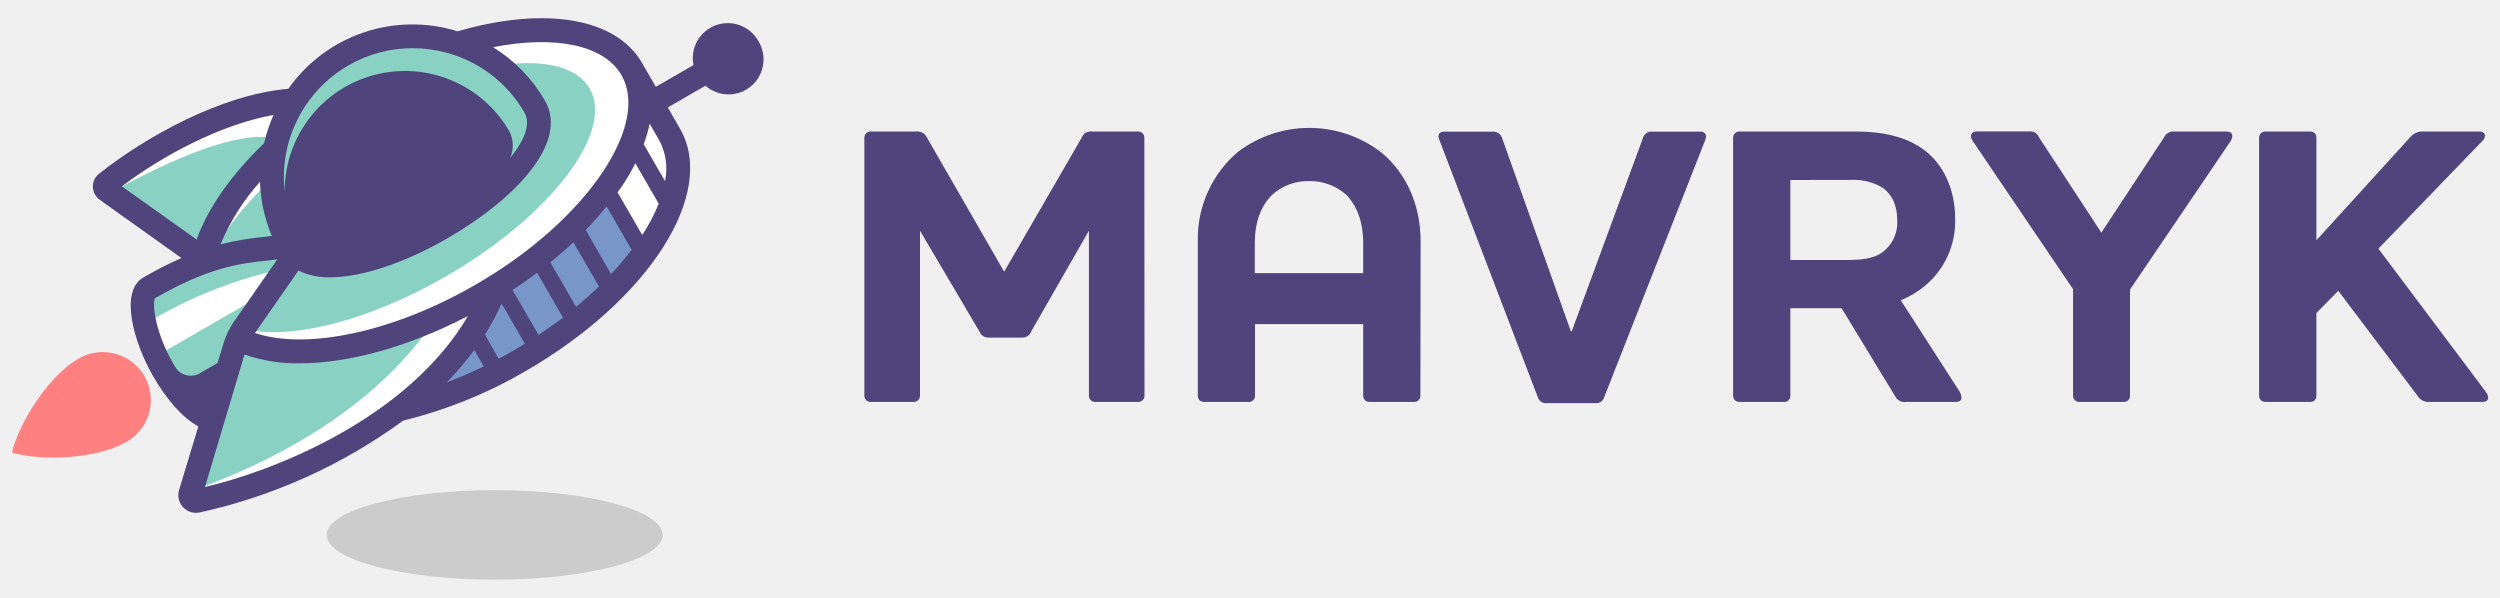
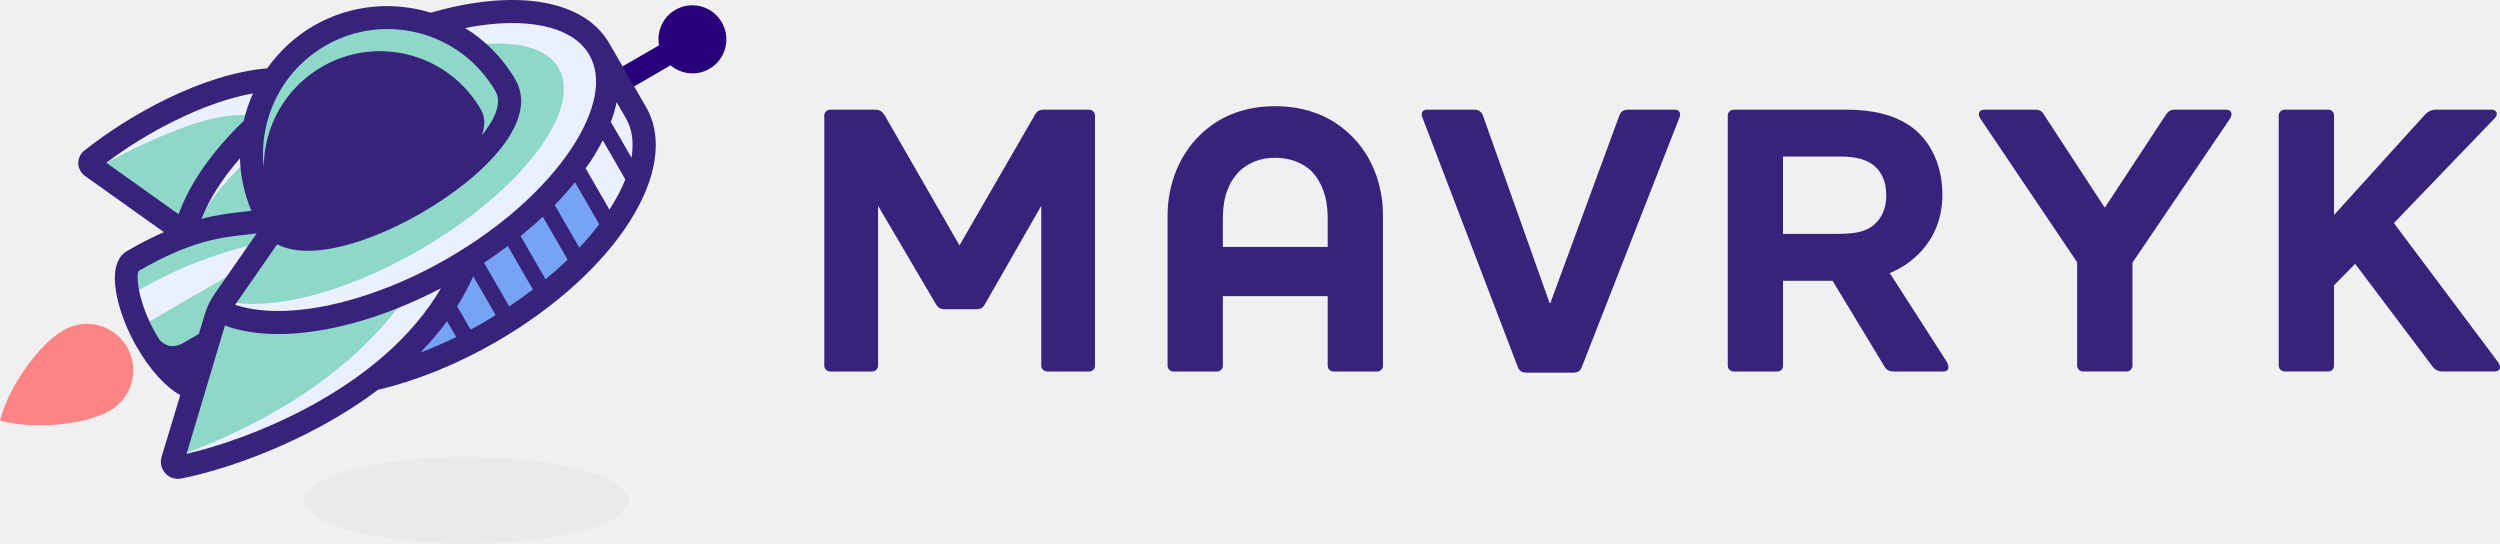
- <svg xmlns="http://www.w3.org/2000/svg" id="Layer_1" data-name="Layer 1" viewBox="0 0 500 119.56">
-   <defs>
-     <style>.cls-1{fill:#88d1c3;}.cls-2{fill:#7996c9;}.cls-3{fill:#ff8080;}.cls-4{fill:#fff;}.cls-5{fill:#4f457c;}.cls-6{opacity:0.15;}</style>
-   </defs>
-   <path class="cls-1" d="M40.65,51.78,20.38,37.36C29.05,30.23,45.14,20.77,59,20" />
-   <ellipse class="cls-2" cx="92.52" cy="50.5" rx="48.89" ry="24.29" transform="translate(-12.86 53.02) rotate(-30)" />
-   <path class="cls-3" d="M15.54,71.83C9.93,75.06,3.92,84.2,2.38,90.51c6.23,1.82,17.15,1.18,22.76-2.06a9.6,9.6,0,1,0-9.6-16.62Z" />
-   <ellipse class="cls-4" cx="85" cy="37.49" rx="48.89" ry="24.29" transform="translate(-7.36 47.52) rotate(-30)" />
-   <ellipse class="cls-1" cx="80.13" cy="39.53" rx="43.65" ry="18.16" transform="translate(-9.03 45.36) rotate(-30)" />
-   <path class="cls-4" d="M121.44,38.15l6.71,11.64s3.07-2.41,4.15-4.59,5.77-10.74,2.29-17-4.93-8.15-6-4.61S121.44,38.15,121.44,38.15Z" />
-   <path class="cls-1" d="M69.37,69c-7.31,1.26-10.55,1-15.2-.14s-4.12.65-6.68,3.86-9.92,27.78-9.92,27.78,9.85,1,21-5.46,37.64-24.84,37.35-30.9-2.47-1.33-9.58.67S69.37,69,69.37,69Z" />
-   <path class="cls-4" d="M23,38c11.57-6.21,24.61-12,32-10.33,0,0,3.9-6.94,2.62-7.55S29.49,30.55,24.32,34.35,23,38,23,38Z" />
-   <path class="cls-1" d="M52.49,49.81a94.27,94.27,0,0,0-18,6.66c-4.47,2.33-6.26,3.21-6,5.32s5.5,14.57,8.05,16,6.52-.65,7.9-4,1.39-5.15,5.75-10.21S62.34,49.25,52.49,49.81Z" />
-   <path class="cls-4" d="M29.93,64.25a88,88,0,0,1,24.21-9.91l-2.77,5.27L31.75,70.93Z" />
-   <path class="cls-4" d="M40,97.57c7.81-2.95,30.34-11.64,44.73-30.47,0,0,10-6.77,11.47-6.62S87.21,77.63,72.44,86,37.67,103.71,40,97.57Z" />
-   <path class="cls-1" d="M107,21.35c7.79,13.48-41,41.66-48.81,28.18A28.18,28.18,0,1,1,107,21.35Z" />
-   <path class="cls-5" d="M151.7,8.26a7,7,0,0,0-13,4.75l-9.59,5.54,2.38,4.13,9.6-5.54A7,7,0,0,0,151.7,8.26Z" />
-   <path class="cls-5" d="M136,25.73l-7.66-13.26h0C123.09,3.56,109,1.21,91.51,6.26a30.36,30.36,0,0,0-33.85,11.5c-13.55,1.15-28.77,9.78-37.86,17a3.22,3.22,0,0,0-1.23,2.62A3.33,3.33,0,0,0,20,40L36.28,51.6a77.24,77.24,0,0,0-7.62,3.9c-4.88,2.82-1.8,13.22,1.94,19.7,2.82,4.9,6,8.41,9.07,10.08L35.8,98.05a3.54,3.54,0,0,0,3.38,4.52,3.88,3.88,0,0,0,.67-.06A108.45,108.45,0,0,0,80.64,84.12l0,0A91.6,91.6,0,0,0,105,74.29C129.82,60,143.45,38.62,136,25.73ZM124.28,15c2.75,4.76,1.42,11.65-3.74,19.42C115,42.64,106,50.68,95,57,78.77,66.38,61.31,70.08,51,66.6l8.69-12.48a13.87,13.87,0,0,0,6.34,1.34c6.79,0,15.58-3.25,23.53-7.84,13.18-7.61,24.3-19,19.45-27.46A30.36,30.36,0,0,0,98.61,9.44C111.05,7,120.81,9,124.28,15ZM69.65,13.1A25.62,25.62,0,0,1,82.51,9.63a26.18,26.18,0,0,1,6.72.89,25.66,25.66,0,0,1,15.67,12c1.62,2.82-1,6.81-2.86,9.06a6.17,6.17,0,0,0-.19-5.34,24.07,24.07,0,0,0-44.92,12A25.81,25.81,0,0,1,69.65,13.1ZM24.37,37.27C32.68,31,44.38,24.81,54.7,23a31.25,31.25,0,0,0-1.89,5.65C46.19,35,41.56,41.66,39.33,47.91Zm30,9.92c-.35,0-.7.1-1,.13a59.75,59.75,0,0,0-9.26,1.54A44.09,44.09,0,0,1,52,36.36,30.18,30.18,0,0,0,54.37,47.19Zm-19,26.69c-.22-.36-.45-.68-.67-1.06-3.87-6.71-4.25-12.35-3.68-13.19C42,53.34,48,52.69,53.82,52.07l1.65-.21L46.8,64.31a15.41,15.41,0,0,0-2.08,4.3l-1.22,4-3.28,1.89A3.62,3.62,0,0,1,35.4,73.88ZM41,97.39,48.9,70.91a32,32,0,0,0,11,1.75c9.87,0,21.89-3.31,33.69-9.46C81.31,84.15,53.68,94.49,41,97.39ZM89.34,76.48A61,61,0,0,0,94.86,70l1.9,3.28C94.3,74.47,91.81,75.54,89.34,76.48Zm13.26-6.32c-.95.55-1.91,1.08-2.87,1.59L97,66.92a50.37,50.37,0,0,0,3.32-6.2l4.64,8C104.14,69.22,103.39,69.7,102.6,70.16ZM107.72,67l-5.21-9c1.69-1.11,3.34-2.26,4.91-3.45l5.19,9C111,64.65,109.42,65.82,107.72,67Zm7.52-5.6-5.16-8.94c1.6-1.3,3.15-2.63,4.6-4l5.12,8.87C118.38,58.67,116.85,60,115.24,61.35Zm7-6.53L117.14,46c1.51-1.54,2.89-3.12,4.18-4.71l5,8.67A62.73,62.73,0,0,1,122.22,54.82ZM128.45,47l-4.94-8.54c.33-.46.69-.93,1-1.39a46.24,46.24,0,0,0,2.56-4.41l4.67,8.08A35.74,35.74,0,0,1,128.45,47ZM133,36.22l-4.26-7.38a27.23,27.23,0,0,0,1.19-4.1l1.95,3.38A11.92,11.92,0,0,1,133,36.22Z" />
-   <g class="cls-6">
-     <ellipse cx="98.93" cy="106.98" rx="33.59" ry="8.95" />
+ <svg xmlns="http://www.w3.org/2000/svg" width="276" height="60" viewBox="0 0 276 60" fill="none">
+   <path d="M20.431 25.727L9.615 18.025C14.241 14.214 22.826 9.155 30.194 8.768" fill="#8DD8C7" />
+   <path d="M54.586 36.286C67.065 29.071 74.28 18.191 70.702 11.984C67.123 5.777 54.105 6.593 41.625 13.808C29.146 21.023 21.93 31.903 25.509 38.11C29.088 44.317 42.106 43.5 54.586 36.286Z" fill="#77A4F2" />
+   <path d="M7.026 36.438C4.034 38.169 0.825 43.052 0 46.424C3.328 47.393 9.16 47.051 12.153 45.325C14.605 43.906 15.441 40.773 14.03 38.318C12.614 35.862 9.484 35.025 7.032 36.438H7.026Z" fill="#FF8486" />
+   <path d="M50.579 29.327C63.059 22.113 70.274 11.232 66.695 5.025C63.116 -1.182 50.098 -0.365 37.619 6.85C25.139 14.064 17.924 24.944 21.503 31.151C25.082 37.359 38.1 36.542 50.579 29.327Z" fill="#EBF0FF" />
+   <path d="M46.345 27.583C57.486 21.143 64.348 12.16 61.672 7.519C58.997 2.879 47.797 4.338 36.656 10.779C25.515 17.22 18.653 26.202 21.328 30.843C24.004 35.483 35.204 34.024 46.345 27.583Z" fill="#8DD8C7" />
+   <path d="M63.54 18.441L67.124 24.662C67.124 24.662 68.762 23.375 69.337 22.212C69.912 21.05 72.421 16.47 70.56 13.143C68.7 9.816 67.932 8.79 67.386 10.682C66.845 12.573 63.54 18.441 63.54 18.441Z" fill="#EBF0FF" />
+   <path d="M35.752 34.916C31.849 35.583 30.12 35.435 27.639 34.837C25.159 34.244 25.443 35.184 24.072 36.899C22.701 38.608 18.781 51.745 18.781 51.745C18.781 51.745 24.038 52.258 29.972 48.828C35.906 45.399 50.061 35.554 49.908 32.319C49.754 29.083 48.588 31.606 44.798 32.678C41.009 33.748 35.758 34.916 35.758 34.916H35.752Z" fill="#8DD8C7" />
+   <path d="M10.981 18.367C17.159 15.051 24.112 11.964 28.072 12.847C28.072 12.847 30.148 9.138 29.471 8.813C28.789 8.489 14.474 14.379 11.715 16.407C8.955 18.435 10.986 18.367 10.986 18.367H10.981Z" fill="#EBF0FF" />
+   <path d="M26.746 24.673C22.86 25.733 19.555 26.986 17.165 28.228C14.781 29.47 13.825 29.943 13.962 31.071C14.098 32.199 16.898 38.859 18.263 39.622C19.629 40.386 21.739 39.275 22.479 37.474C23.219 35.674 23.219 34.723 25.546 32.017C27.873 29.311 32.003 24.371 26.746 24.673Z" fill="#8DD8C7" />
+   <path d="M14.701 32.387C16.522 31.333 20.926 28.741 27.622 27.089L26.149 29.903L15.68 35.959L14.707 32.387H14.701Z" fill="#EBF0FF" />
+   <path d="M20.095 50.196C24.26 48.618 36.287 43.975 43.968 33.908C43.968 33.908 49.288 30.291 50.084 30.37C50.881 30.45 45.271 39.537 37.391 44.032C29.511 48.526 18.838 53.471 20.095 50.196Z" fill="#EBF0FF" />
+   <path d="M55.813 9.463C59.967 16.664 33.915 31.726 29.761 24.525C25.608 17.325 28.072 8.112 35.269 3.954C42.46 -0.205 51.66 2.262 55.813 9.468V9.463Z" fill="#8DD8C7" />
+   <path d="M79.686 2.467C78.651 0.667 76.352 0.051 74.56 1.088C73.155 1.903 72.483 3.487 72.756 5.002L67.636 7.964L68.91 10.175L74.031 7.212C75.203 8.204 76.91 8.415 78.315 7.6C80.113 6.563 80.727 4.261 79.686 2.467Z" fill="#27007A" />
+   <path d="M71.317 11.804L67.226 4.717C64.421 -0.046 56.911 -1.299 47.569 1.401C43.388 0.12 38.711 0.49 34.632 2.843C32.532 4.056 30.82 5.68 29.505 7.543C22.274 8.158 14.155 12.767 9.297 16.635C8.87 16.977 8.631 17.49 8.642 18.037C8.659 18.589 8.938 19.108 9.388 19.427L18.092 25.625C16.863 26.166 15.521 26.844 14.024 27.71C11.419 29.214 13.063 34.774 15.06 38.238C16.568 40.853 18.28 42.727 19.902 43.621L17.836 50.446C17.649 51.079 17.802 51.751 18.246 52.241C18.604 52.645 19.111 52.862 19.64 52.862C19.759 52.862 19.879 52.85 19.998 52.828C24.465 51.979 33.898 48.942 41.772 43V43.023C46.028 42.02 50.516 40.198 54.761 37.748C68.017 30.085 75.288 18.686 71.317 11.798V11.804ZM65.059 6.05C66.527 8.597 65.815 12.277 63.062 16.43C60.126 20.839 55.29 25.135 49.435 28.519C40.776 33.526 31.451 35.503 25.961 33.646L30.598 26.975C31.548 27.459 32.691 27.687 33.983 27.687C37.601 27.687 42.295 25.955 46.539 23.5C53.572 19.432 59.506 13.319 56.917 8.825C55.517 6.398 53.589 4.472 51.353 3.093C57.992 1.783 63.204 2.843 65.059 6.05ZM35.906 5.053C38.028 3.828 40.384 3.202 42.767 3.202C43.962 3.202 45.168 3.361 46.352 3.675C49.902 4.626 52.872 6.91 54.715 10.101C55.586 11.61 54.175 13.735 53.19 14.943C53.56 13.912 53.577 12.932 53.088 12.089C49.538 5.931 41.675 3.823 35.531 7.378C31.423 9.753 29.13 14.054 29.113 18.487C28.55 13.223 31.041 7.867 35.906 5.059V5.053ZM11.737 17.968C16.175 14.624 22.416 11.308 27.924 10.311C27.491 11.286 27.15 12.3 26.911 13.336C23.378 16.743 20.909 20.315 19.72 23.654L11.737 17.968ZM27.747 23.272C27.56 23.295 27.372 23.323 27.184 23.34C25.699 23.5 24.123 23.671 22.246 24.161C23.071 22.03 24.527 19.74 26.49 17.478C26.547 19.432 26.968 21.392 27.747 23.272ZM17.626 37.531C17.506 37.338 17.387 37.167 17.267 36.962C15.202 33.378 14.997 30.359 15.305 29.915C21.125 26.548 24.345 26.206 27.463 25.875C27.759 25.847 28.049 25.801 28.339 25.767L23.713 32.421C23.224 33.122 22.849 33.897 22.604 34.717L21.95 36.87C21.398 37.19 20.698 37.594 20.203 37.879C19.429 38.329 18.468 38.431 17.631 37.531H17.626ZM20.601 50.099L24.829 35.942C26.53 36.563 28.515 36.882 30.706 36.882C35.969 36.882 42.381 35.116 48.684 31.823C42.124 43.017 27.383 48.549 20.601 50.099ZM46.409 38.922C47.461 37.833 48.457 36.683 49.356 35.452L50.369 37.207C49.054 37.85 47.729 38.42 46.409 38.922ZM53.486 35.543C52.98 35.834 52.468 36.118 51.956 36.392L50.471 33.811C51.131 32.757 51.728 31.652 52.246 30.496L54.721 34.785C54.311 35.036 53.913 35.292 53.492 35.537L53.486 35.543ZM56.217 33.828L53.441 29.009C54.345 28.411 55.222 27.801 56.064 27.163L58.829 31.96C57.998 32.598 57.128 33.224 56.223 33.828H56.217ZM60.234 30.837L57.475 26.058C58.328 25.363 59.159 24.656 59.932 23.927L62.663 28.667C61.907 29.402 61.087 30.125 60.234 30.837ZM63.961 27.345L61.247 22.64C62.055 21.814 62.789 20.97 63.477 20.122L66.151 24.753C65.497 25.619 64.768 26.485 63.961 27.345ZM67.283 23.147L64.649 18.583C64.825 18.338 65.013 18.088 65.178 17.843C65.707 17.045 66.145 16.265 66.544 15.49L69.036 19.808C68.609 20.891 68.017 22.013 67.278 23.152L67.283 23.147ZM69.718 17.41L67.443 13.467C67.721 12.721 67.926 11.992 68.074 11.274L69.115 13.074C69.821 14.305 69.986 15.786 69.718 17.404V17.41Z" fill="#38237C" />
+   <g opacity="0.15">
+     <path opacity="0.15" d="M51.529 60C61.43 60 69.457 57.86 69.457 55.22C69.457 52.581 61.43 50.441 51.529 50.441C41.628 50.441 33.602 52.581 33.602 55.22C33.602 57.86 41.628 60 51.529 60Z" fill="black" />
  </g>
-   <path class="cls-5" d="M228.9,79.2a1.24,1.24,0,0,1-1.27,1.19h-8.57a1.25,1.25,0,0,1-1.28-1.19V46.15l-11.52,20.1a1.88,1.88,0,0,1-1.9,1.27h-6.6a1.94,1.94,0,0,1-1.9-1.27L184,46.15V79.2a1.25,1.25,0,0,1-1.28,1.19h-8.58a1.24,1.24,0,0,1-1.27-1.19V27.49a1.24,1.24,0,0,1,1.27-1.19h9.06a2.14,2.14,0,0,1,2.22,1.27l15.41,26.77,15.49-26.77a2,2,0,0,1,2.15-1.27h9.13a1.23,1.23,0,0,1,1.27,1.19Z" />
-   <path class="cls-5" d="M284.08,79.2a1.22,1.22,0,0,1-1.19,1.19h-9.05a1.23,1.23,0,0,1-1.2-1.19V64.82H251V79.2a1.22,1.22,0,0,1-1.19,1.19h-9.06a1.23,1.23,0,0,1-1.19-1.19V48.14a22.82,22.82,0,0,1,7.95-17.71,23.61,23.61,0,0,1,28.67,0c5.48,4.45,7.94,11.2,7.94,17.71ZM254.3,39.08c-2.07,2.15-3.34,5.25-3.34,9.54v6h21.68v-6c0-4.29-1.27-7.39-3.25-9.54a10.87,10.87,0,0,0-7.63-2.86A10.59,10.59,0,0,0,254.3,39.08Z" />
-   <path class="cls-5" d="M320.84,79.44A1.66,1.66,0,0,1,319,80.63h-9.54a1.7,1.7,0,0,1-1.9-1.19L287.88,28c-.4-1-.08-1.67.95-1.67h9.61a1.84,1.84,0,0,1,2,1.35l13.74,38.6h.16l14.22-38.6a1.78,1.78,0,0,1,2-1.35h9.54c.95,0,1.35.71.95,1.67Z" />
-   <path class="cls-5" d="M380.16,60.06l11.76,18.26c.55,1,.63,2.07-.72,2.07h-9.93A2.13,2.13,0,0,1,379,79.2L368.32,61.64H358.07V79.2a1.17,1.17,0,0,1-1.18,1.19h-9a1.24,1.24,0,0,1-1.27-1.19V27.49a1.23,1.23,0,0,1,1.27-1.19H371.1c5.25,0,10,.95,13.66,3.65,4,2.94,6.28,8,6.28,13.9a16.79,16.79,0,0,1-6,13.27A18.57,18.57,0,0,1,380.16,60.06ZM358.07,36V52H369.2c2.94,0,5.32-.24,7-1.35A7.37,7.37,0,0,0,379.44,44c0-3.18-1.19-5.24-3-6.52a11.49,11.49,0,0,0-6.27-1.5Z" />
-   <path class="cls-5" d="M432.8,27.49a2.07,2.07,0,0,1,2.07-1.19h10.41c1.27,0,1.5.95.79,2L426,57.91V79.2a1.22,1.22,0,0,1-1.19,1.19h-9a1.23,1.23,0,0,1-1.2-1.19V57.83L394.6,28.28c-.72-1-.48-2,.79-2H405.8a1.9,1.9,0,0,1,2,1.19l12.47,19.06Z" />
-   <path class="cls-5" d="M467.65,58.15l-4.37,4.45V79.2a1.17,1.17,0,0,1-1.19,1.19h-9a1.24,1.24,0,0,1-1.27-1.19V27.49a1.23,1.23,0,0,1,1.27-1.19h9a1.16,1.16,0,0,1,1.19,1.19V48.06L482,27.49a3.19,3.19,0,0,1,2.47-1.19h11.51c1,0,1.43.95.56,1.82L475.68,49.73l21.45,28.59c.71.88.79,2.07-.64,2.07H485.85a2.52,2.52,0,0,1-2.31-1.19Z" />
+   <path d="M120.895 40.38C120.895 40.722 120.599 41.018 120.218 41.018H115.638C115.256 41.018 114.955 40.722 114.955 40.38V22.719L108.81 33.458C108.554 33.925 108.344 34.136 107.792 34.136H104.27C103.764 34.136 103.508 33.925 103.252 33.458L96.937 22.719V40.38C96.937 40.722 96.641 41.018 96.259 41.018H91.679C91.298 41.018 91.002 40.722 91.002 40.38V12.744C91.002 12.402 91.298 12.106 91.679 12.106H96.51C97.016 12.106 97.358 12.191 97.699 12.784L105.926 27.089L114.193 12.784C114.488 12.191 114.83 12.106 115.336 12.106H120.212C120.593 12.106 120.889 12.402 120.889 12.744V40.38H120.895Z" fill="#38237C" />
+   <path d="M152.681 40.38C152.681 40.722 152.386 41.018 152.044 41.018H147.214C146.873 41.018 146.577 40.722 146.577 40.38V32.695H135.004V40.38C135.004 40.722 134.709 41.018 134.367 41.018H129.537C129.201 41.018 128.9 40.722 128.9 40.38V23.785C128.9 20.304 130.254 16.698 133.138 14.316C135.004 12.744 137.548 11.724 140.768 11.724C143.988 11.724 146.577 12.744 148.443 14.316C151.367 16.692 152.681 20.304 152.681 23.785V40.38ZM136.785 18.942C135.681 20.087 135.004 21.745 135.004 24.035V27.26H146.577V24.035C146.577 21.745 145.9 20.087 144.836 18.942C143.778 17.923 142.338 17.416 140.768 17.416C139.198 17.416 137.843 17.928 136.785 18.942Z" fill="#38237C" />
+   <path d="M174.637 40.505C174.466 40.972 174.17 41.143 173.664 41.143H168.578C168.026 41.143 167.73 40.972 167.559 40.505L157.045 13C156.835 12.488 157.005 12.106 157.552 12.106H162.684C163.235 12.106 163.577 12.317 163.742 12.829L171.075 33.458H171.161L178.75 12.829C178.921 12.322 179.217 12.106 179.809 12.106H184.895C185.401 12.106 185.612 12.488 185.401 13L174.637 40.505Z" fill="#38237C" />
+   <path d="M208.631 30.148L214.907 39.913C215.203 40.425 215.243 41.018 214.526 41.018H209.223C208.631 41.018 208.29 40.932 207.994 40.38L202.316 30.997H196.849V40.38C196.849 40.722 196.598 41.018 196.211 41.018H191.421C191.04 41.018 190.744 40.722 190.744 40.38V12.744C190.744 12.402 191.04 12.106 191.421 12.106H203.801C206.6 12.106 209.144 12.619 211.089 14.06C213.211 15.632 214.44 18.35 214.44 21.489C214.44 24.246 213.422 26.713 211.22 28.581C210.372 29.305 209.525 29.772 208.631 30.154V30.148ZM196.843 17.285V25.819H202.777C204.347 25.819 205.616 25.693 206.504 25.095C207.522 24.457 208.245 23.272 208.245 21.569C208.245 19.865 207.607 18.766 206.634 18.088C205.701 17.495 204.558 17.285 203.289 17.285H196.843Z" fill="#38237C" />
+   <path d="M239.07 12.744C239.326 12.322 239.576 12.106 240.174 12.106H245.726C246.404 12.106 246.529 12.619 246.147 13.166L235.423 28.997V40.374C235.423 40.716 235.127 41.012 234.786 41.012H229.955C229.614 41.012 229.318 40.716 229.318 40.374V28.957L218.679 13.166C218.298 12.613 218.423 12.106 219.1 12.106H224.653C225.205 12.106 225.461 12.277 225.711 12.744L232.368 22.93L239.064 12.744H239.07Z" fill="#38237C" />
+   <path d="M260.007 29.128L257.674 31.504V40.374C257.674 40.716 257.424 41.012 257.037 41.012H252.247C251.865 41.012 251.57 40.716 251.57 40.374V12.744C251.57 12.402 251.865 12.106 252.247 12.106H257.037C257.418 12.106 257.674 12.402 257.674 12.744V23.739L267.637 12.744C268.018 12.322 268.439 12.106 268.951 12.106H275.095C275.647 12.106 275.858 12.619 275.391 13.08L264.285 24.628L275.733 39.907C276.114 40.374 276.154 41.012 275.391 41.012H269.713C269.161 41.012 268.82 40.841 268.484 40.374L260.007 29.123V29.128Z" fill="#38237C" />
</svg>
